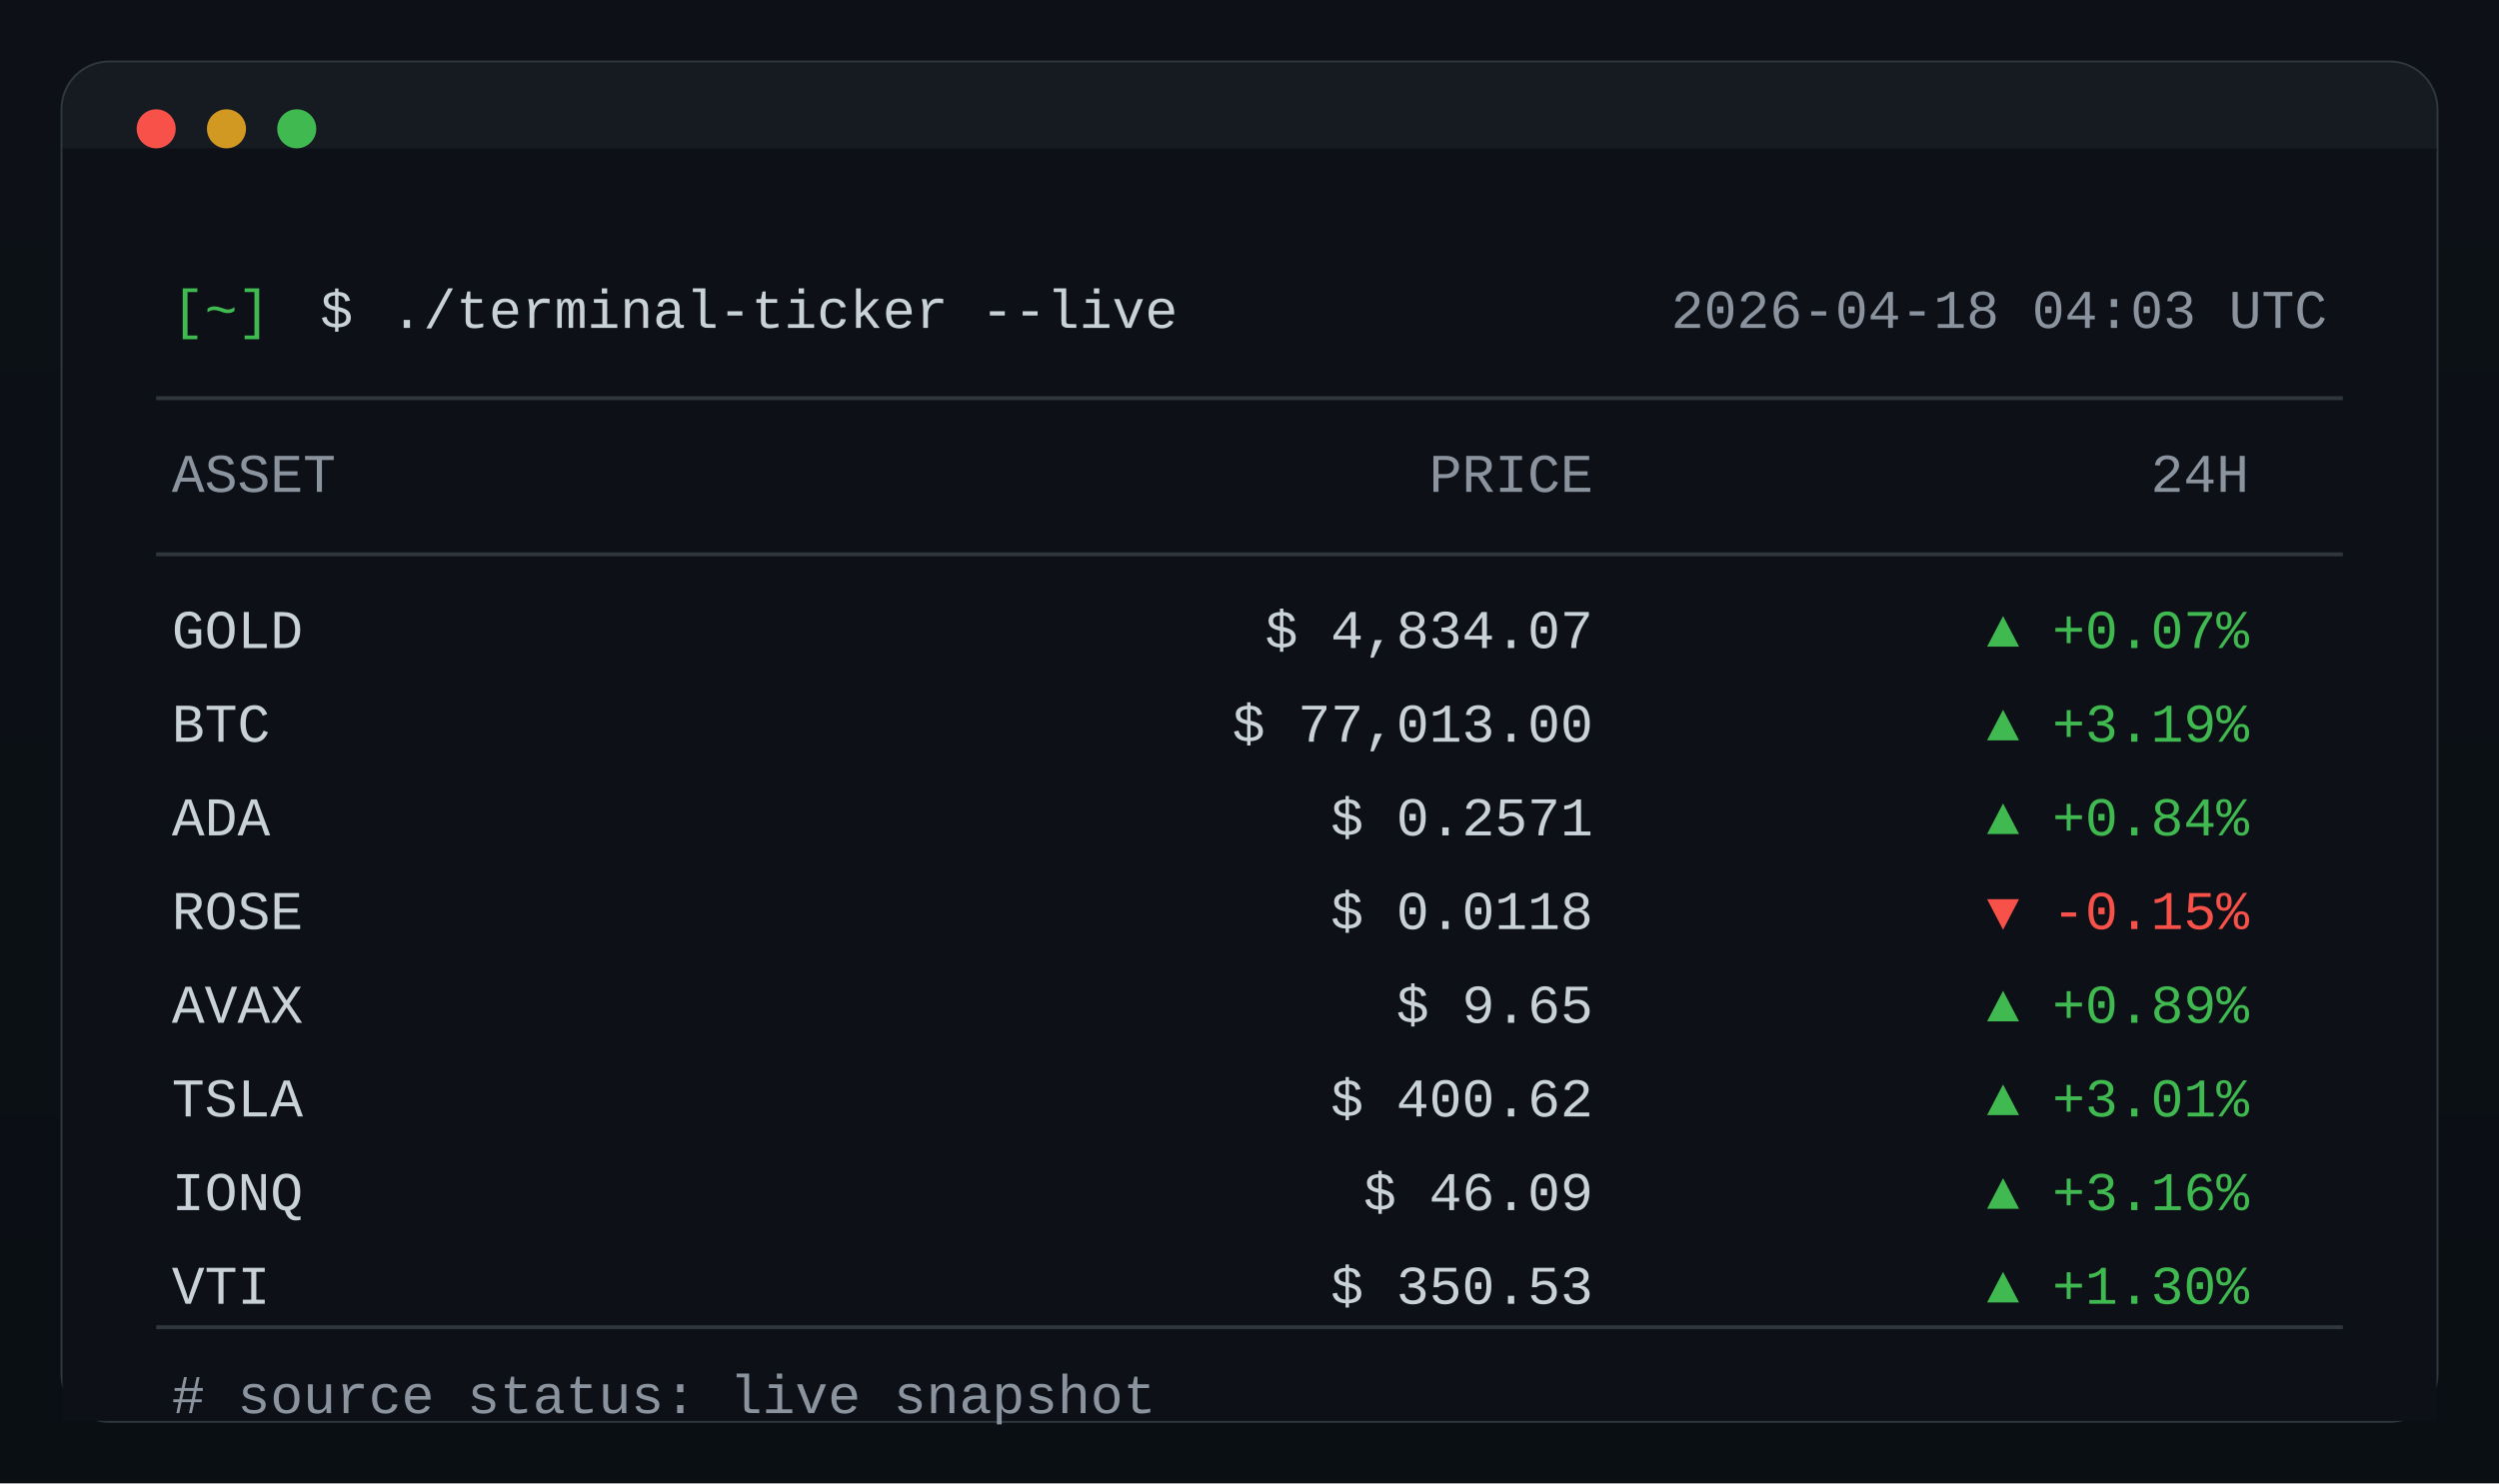
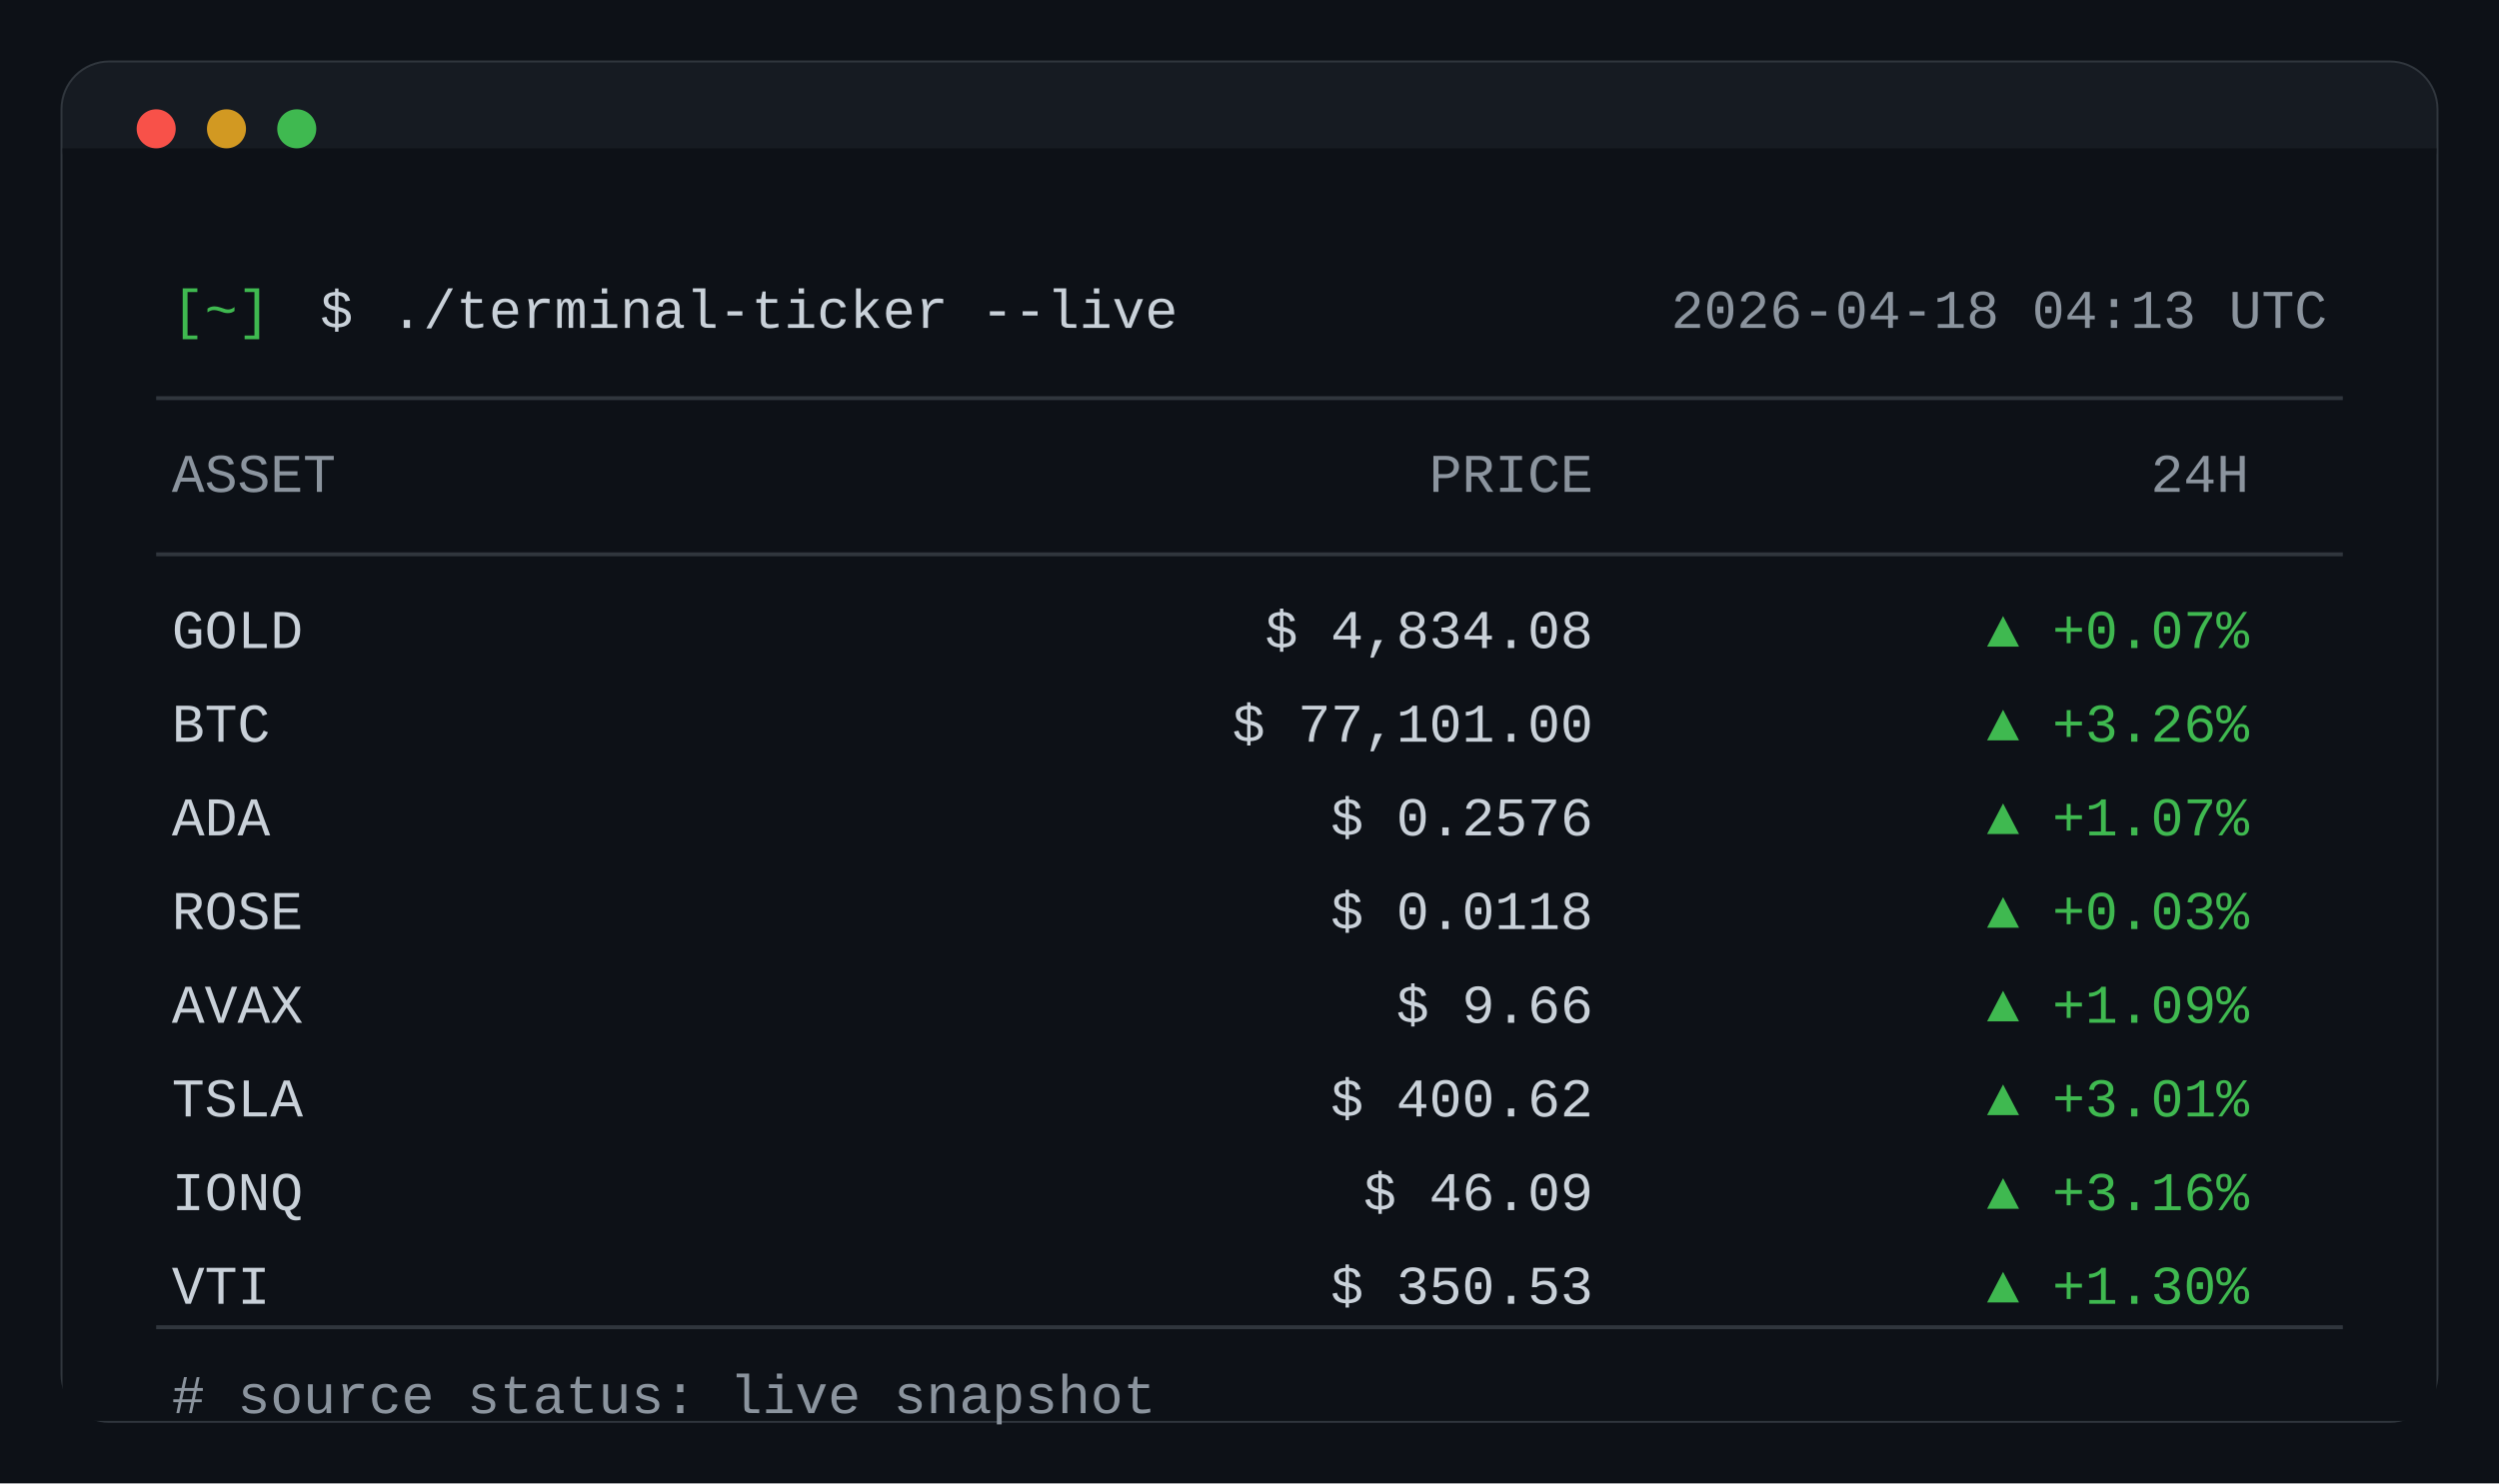
<svg xmlns="http://www.w3.org/2000/svg" width="640" height="380" viewBox="0 0 640 380" role="img" aria-label="terminal-ticker live market feed">
  <defs>
    <linearGradient id="panel-bg" x1="0" y1="0" x2="0" y2="1">
      <stop offset="0%" stop-color="#0D1117" />
      <stop offset="100%" stop-color="#0A0F14" />
    </linearGradient>
  </defs>
-   <rect width="100%" height="100%" fill="url(#panel-bg)" />
-   <rect x="16" y="16" width="608" height="348" rx="12" fill="#0D1117" stroke="#30363D" />
+   <rect width="100%" height="100%" fill="#0D1117" />
+   <rect x="16" y="16" width="608" height="348" rx="12" fill="url(#panel-bg)" stroke="#30363D" />
  <rect x="16" y="16" width="608" height="34" rx="12" fill="#161B22" />
  <rect x="16" y="38" width="608" height="326" fill="#0D1117" />
  <circle cx="40" cy="33" r="5" fill="#F85149" />
  <circle cx="58" cy="33" r="5" fill="#D29922" />
  <circle cx="76" cy="33" r="5" fill="#3FB950" />
  <g font-family="ui-monospace,SFMono-Regular,Menlo,Monaco,Consolas,Liberation Mono,monospace" font-size="14" fill="#C9D1D9">
    <text x="44" y="84" fill="#3FB950">[~]</text>
-     <text x="82" y="84">$</text>
-     <text x="100" y="84">./terminal-ticker --live</text>
-     <text x="596" y="84" text-anchor="end" fill="#8B949E">2026-04-18 04:03 UTC</text>
+     <text x="82" y="84" fill="#C9D1D9">$</text>
+     <text x="100" y="84" fill="#C9D1D9">./terminal-ticker --live</text>
+     <text x="596" y="84" text-anchor="end" fill="#8B949E">2026-04-18 04:13 UTC</text>
    <line x1="40" y1="102" x2="600" y2="102" stroke="#30363D" />
    <text x="44" y="126" fill="#8B949E">ASSET</text>
    <text x="408" y="126" text-anchor="end" fill="#8B949E">PRICE</text>
    <text x="576" y="126" text-anchor="end" fill="#8B949E">24H</text>
    <line x1="40" y1="142" x2="600" y2="142" stroke="#30363D" />
-     <text x="44" y="166">GOLD</text>
-     <text x="408" y="166" text-anchor="end" fill="#C9D1D9">$ 4,834.07</text>
+     <text x="44" y="166" fill="#C9D1D9">GOLD</text>
+     <text x="408" y="166" text-anchor="end" fill="#C9D1D9">$ 4,834.08</text>
    <text x="576" y="166" text-anchor="end" fill="#3FB950">▲ +0.07%</text>
-     <text x="44" y="190">BTC</text>
-     <text x="408" y="190" text-anchor="end" fill="#C9D1D9">$ 77,013.00</text>
-     <text x="576" y="190" text-anchor="end" fill="#3FB950">▲ +3.19%</text>
-     <text x="44" y="214">ADA</text>
-     <text x="408" y="214" text-anchor="end" fill="#C9D1D9">$ 0.2571</text>
-     <text x="576" y="214" text-anchor="end" fill="#3FB950">▲ +0.84%</text>
-     <text x="44" y="238">ROSE</text>
+     <text x="44" y="190" fill="#C9D1D9">BTC</text>
+     <text x="408" y="190" text-anchor="end" fill="#C9D1D9">$ 77,101.00</text>
+     <text x="576" y="190" text-anchor="end" fill="#3FB950">▲ +3.26%</text>
+     <text x="44" y="214" fill="#C9D1D9">ADA</text>
+     <text x="408" y="214" text-anchor="end" fill="#C9D1D9">$ 0.2576</text>
+     <text x="576" y="214" text-anchor="end" fill="#3FB950">▲ +1.07%</text>
+     <text x="44" y="238" fill="#C9D1D9">ROSE</text>
    <text x="408" y="238" text-anchor="end" fill="#C9D1D9">$ 0.0118</text>
-     <text x="576" y="238" text-anchor="end" fill="#F85149">▼ -0.15%</text>
-     <text x="44" y="262">AVAX</text>
-     <text x="408" y="262" text-anchor="end" fill="#C9D1D9">$ 9.65</text>
-     <text x="576" y="262" text-anchor="end" fill="#3FB950">▲ +0.89%</text>
-     <text x="44" y="286">TSLA</text>
+     <text x="576" y="238" text-anchor="end" fill="#3FB950">▲ +0.03%</text>
+     <text x="44" y="262" fill="#C9D1D9">AVAX</text>
+     <text x="408" y="262" text-anchor="end" fill="#C9D1D9">$ 9.66</text>
+     <text x="576" y="262" text-anchor="end" fill="#3FB950">▲ +1.09%</text>
+     <text x="44" y="286" fill="#C9D1D9">TSLA</text>
    <text x="408" y="286" text-anchor="end" fill="#C9D1D9">$ 400.62</text>
    <text x="576" y="286" text-anchor="end" fill="#3FB950">▲ +3.01%</text>
-     <text x="44" y="310">IONQ</text>
+     <text x="44" y="310" fill="#C9D1D9">IONQ</text>
    <text x="408" y="310" text-anchor="end" fill="#C9D1D9">$ 46.09</text>
    <text x="576" y="310" text-anchor="end" fill="#3FB950">▲ +3.16%</text>
-     <text x="44" y="334">VTI</text>
+     <text x="44" y="334" fill="#C9D1D9">VTI</text>
    <text x="408" y="334" text-anchor="end" fill="#C9D1D9">$ 350.53</text>
    <text x="576" y="334" text-anchor="end" fill="#3FB950">▲ +1.30%</text>
    <line x1="40" y1="340" x2="600" y2="340" stroke="#30363D" />
    <text x="44" y="362" fill="#8B949E"># source status: live snapshot</text>
  </g>
</svg>
